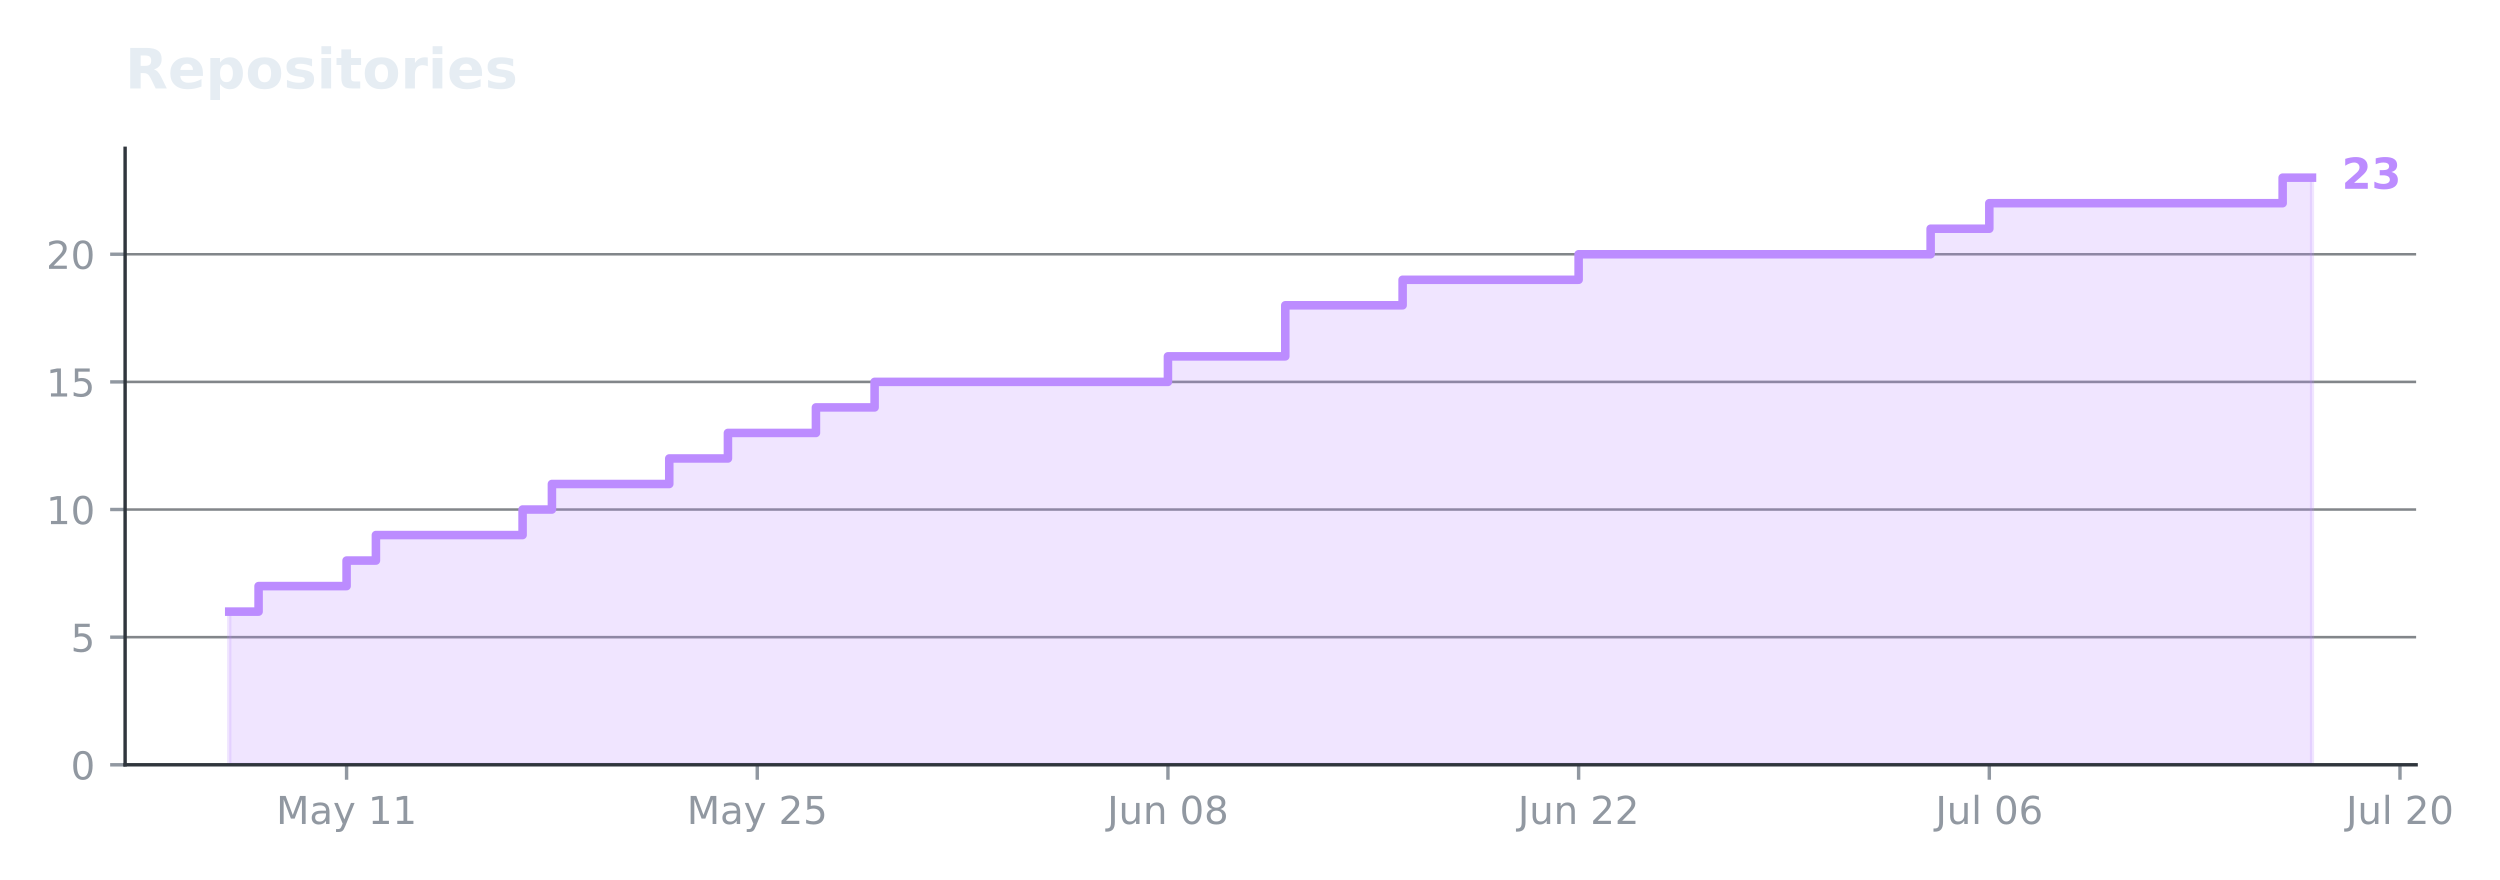
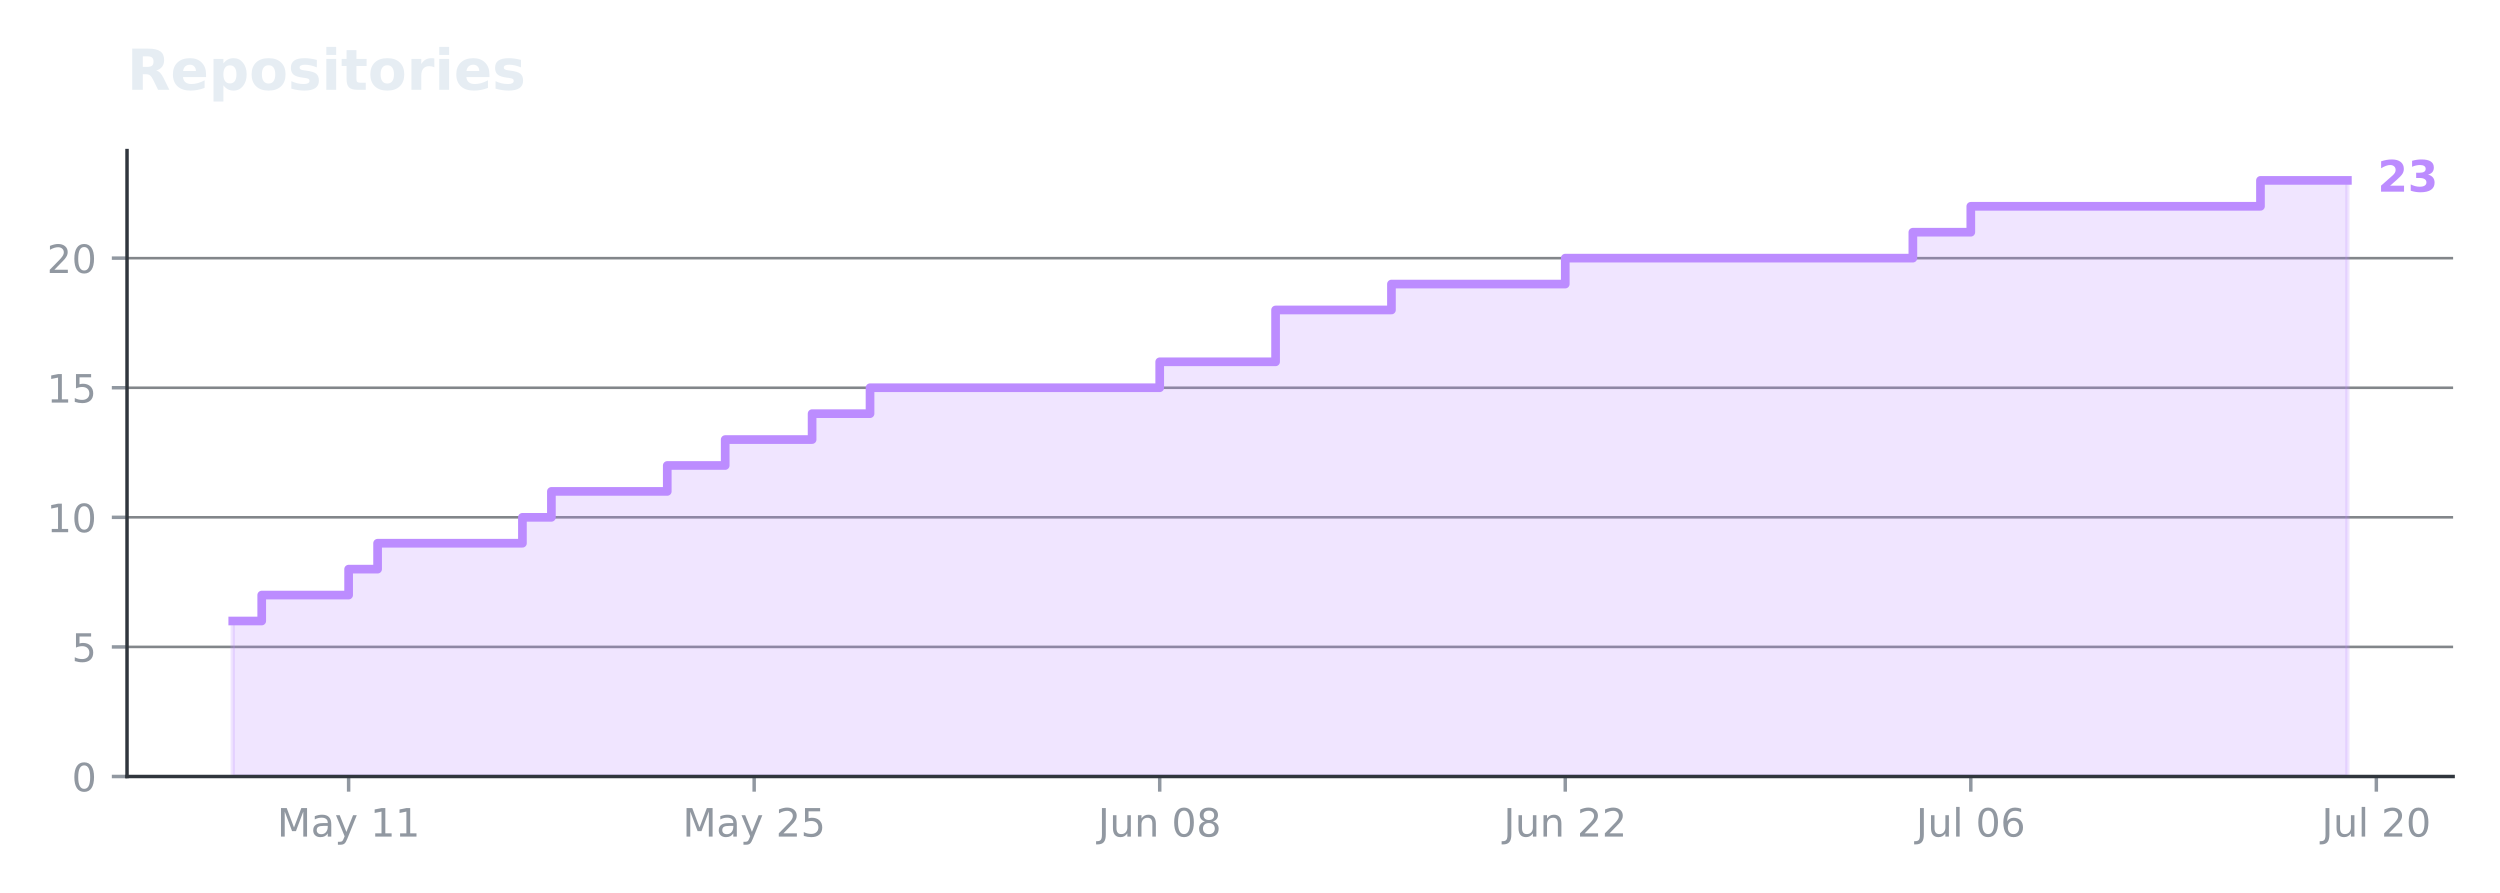
- <svg xmlns="http://www.w3.org/2000/svg" xmlns:xlink="http://www.w3.org/1999/xlink" width="584.546pt" height="205.623pt" viewBox="0 0 584.546 205.623" version="1.1">
+ <svg xmlns="http://www.w3.org/2000/svg" xmlns:xlink="http://www.w3.org/1999/xlink" width="575.732pt" height="205.623pt" viewBox="0 0 575.732 205.623" version="1.1">
  <defs>
    <style type="text/css">*{stroke-linejoin: round; stroke-linecap: butt}</style>
  </defs>
  <g id="figure_1">
    <g id="patch_1">
-       <path d="M 0 205.623  L 584.546 205.623  L 584.546 0  L 0 0  L 0 205.623  z " style="fill: none; opacity: 0" />
+       <path d="M 0 205.623  L 575.732 205.623  L 575.732 0  L 0 0  L 0 205.623  z " style="fill: none; opacity: 0" />
    </g>
    <g id="axes_1">
      <g id="patch_2">
        <path d="M 29.253 178.822  L 564.933 178.822  L 564.933 34.678  L 29.253 34.678  L 29.253 178.822  z " style="fill: none" />
      </g>
      <g id="matplotlib.axis_1">
        <g id="xtick_1">
          <g id="line2d_1">
            <defs>
-               <path id="m3e3dacf144" d="M 0 0  L 0 3.5  " style="stroke: #9198a1; stroke-width: 0.8" />
+               <path id="m65c63dae41" d="M 0 0  L 0 3.5  " style="stroke: #9198a1; stroke-width: 0.8" />
            </defs>
            <g>
-               <use xlink:href="#m3e3dacf144" x="81.037" y="178.822" style="fill: #9198a1; stroke: #9198a1; stroke-width: 0.8" />
+               <use xlink:href="#m65c63dae41" x="80.286" y="178.822" style="fill: #9198a1; stroke: #9198a1; stroke-width: 0.8" />
            </g>
          </g>
          <g id="text_1">
-             <g style="fill: #9198a1" transform="translate(64.57703 192.6599) scale(0.09 -0.09)">
+             <g style="fill: #9198a1" transform="translate(63.82537 192.6599) scale(0.09 -0.09)">
              <defs>
                <path id="DejaVuSans-30" d="M 628 4666  L 1569 4666  L 2759 1491  L 3956 4666  L 4897 4666  L 4897 0  L 4281 0  L 4281 4097  L 3078 897  L 2444 897  L 1241 4097  L 1241 0  L 628 0  L 628 4666  z " transform="scale(0.015625)" />
                <path id="DejaVuSans-44" d="M 2194 1759  Q 1497 1759 1228 1600  Q 959 1441 959 1056  Q 959 750 1161 570  Q 1363 391 1709 391  Q 2188 391 2477 730  Q 2766 1069 2766 1631  L 2766 1759  L 2194 1759  z M 3341 1997  L 3341 0  L 2766 0  L 2766 531  Q 2569 213 2275 61  Q 1981 -91 1556 -91  Q 1019 -91 701 211  Q 384 513 384 1019  Q 384 1609 779 1909  Q 1175 2209 1959 2209  L 2766 2209  L 2766 2266  Q 2766 2663 2505 2880  Q 2244 3097 1772 3097  Q 1472 3097 1187 3025  Q 903 2953 641 2809  L 641 3341  Q 956 3463 1253 3523  Q 1550 3584 1831 3584  Q 2591 3584 2966 3190  Q 3341 2797 3341 1997  z " transform="scale(0.015625)" />
                <path id="DejaVuSans-5c" d="M 2059 -325  Q 1816 -950 1584 -1140  Q 1353 -1331 966 -1331  L 506 -1331  L 506 -850  L 844 -850  Q 1081 -850 1212 -737  Q 1344 -625 1503 -206  L 1606 56  L 191 3500  L 800 3500  L 1894 763  L 2988 3500  L 3597 3500  L 2059 -325  z " transform="scale(0.015625)" />
                <path id="DejaVuSans-3" transform="scale(0.015625)" />
                <path id="DejaVuSans-14" d="M 794 531  L 1825 531  L 1825 4091  L 703 3866  L 703 4441  L 1819 4666  L 2450 4666  L 2450 531  L 3481 531  L 3481 0  L 794 0  L 794 531  z " transform="scale(0.015625)" />
              </defs>
              <use xlink:href="#DejaVuSans-30" />
              <use xlink:href="#DejaVuSans-44" transform="translate(86.28125 0)" />
              <use xlink:href="#DejaVuSans-5c" transform="translate(147.5625 0)" />
              <use xlink:href="#DejaVuSans-3" transform="translate(206.75 0)" />
              <use xlink:href="#DejaVuSans-14" transform="translate(238.5312 0)" />
              <use xlink:href="#DejaVuSans-14" transform="translate(302.1562 0)" />
            </g>
          </g>
        </g>
        <g id="xtick_2">
          <g id="line2d_2">
            <g>
-               <use xlink:href="#m3e3dacf144" x="177.062" y="178.822" style="fill: #9198a1; stroke: #9198a1; stroke-width: 0.8" />
+               <use xlink:href="#m65c63dae41" x="173.679" y="178.822" style="fill: #9198a1; stroke: #9198a1; stroke-width: 0.8" />
            </g>
          </g>
          <g id="text_2">
-             <g style="fill: #9198a1" transform="translate(160.6016 192.6599) scale(0.09 -0.09)">
+             <g style="fill: #9198a1" transform="translate(157.2191 192.6599) scale(0.09 -0.09)">
              <defs>
                <path id="DejaVuSans-15" d="M 1228 531  L 3431 531  L 3431 0  L 469 0  L 469 531  Q 828 903 1448 1529  Q 2069 2156 2228 2338  Q 2531 2678 2651 2914  Q 2772 3150 2772 3378  Q 2772 3750 2511 3984  Q 2250 4219 1831 4219  Q 1534 4219 1204 4116  Q 875 4013 500 3803  L 500 4441  Q 881 4594 1212 4672  Q 1544 4750 1819 4750  Q 2544 4750 2975 4387  Q 3406 4025 3406 3419  Q 3406 3131 3298 2873  Q 3191 2616 2906 2266  Q 2828 2175 2409 1742  Q 1991 1309 1228 531  z " transform="scale(0.015625)" />
                <path id="DejaVuSans-18" d="M 691 4666  L 3169 4666  L 3169 4134  L 1269 4134  L 1269 2991  Q 1406 3038 1543 3061  Q 1681 3084 1819 3084  Q 2600 3084 3056 2656  Q 3513 2228 3513 1497  Q 3513 744 3044 326  Q 2575 -91 1722 -91  Q 1428 -91 1123 -41  Q 819 9 494 109  L 494 744  Q 775 591 1075 516  Q 1375 441 1709 441  Q 2250 441 2565 725  Q 2881 1009 2881 1497  Q 2881 1984 2565 2268  Q 2250 2553 1709 2553  Q 1456 2553 1204 2497  Q 953 2441 691 2322  L 691 4666  z " transform="scale(0.015625)" />
              </defs>
              <use xlink:href="#DejaVuSans-30" />
              <use xlink:href="#DejaVuSans-44" transform="translate(86.28125 0)" />
              <use xlink:href="#DejaVuSans-5c" transform="translate(147.5625 0)" />
              <use xlink:href="#DejaVuSans-3" transform="translate(206.75 0)" />
              <use xlink:href="#DejaVuSans-15" transform="translate(238.5312 0)" />
              <use xlink:href="#DejaVuSans-18" transform="translate(302.1562 0)" />
            </g>
          </g>
        </g>
        <g id="xtick_3">
          <g id="line2d_3">
            <g>
-               <use xlink:href="#m3e3dacf144" x="273.086" y="178.822" style="fill: #9198a1; stroke: #9198a1; stroke-width: 0.8" />
+               <use xlink:href="#m65c63dae41" x="267.073" y="178.822" style="fill: #9198a1; stroke: #9198a1; stroke-width: 0.8" />
            </g>
          </g>
          <g id="text_3">
-             <g style="fill: #9198a1" transform="translate(258.8987 192.6599) scale(0.09 -0.09)">
+             <g style="fill: #9198a1" transform="translate(252.8854 192.6599) scale(0.09 -0.09)">
              <defs>
                <path id="DejaVuSans-2d" d="M 628 4666  L 1259 4666  L 1259 325  Q 1259 -519 939 -900  Q 619 -1281 -91 -1281  L -331 -1281  L -331 -750  L -134 -750  Q 284 -750 456 -515  Q 628 -281 628 325  L 628 4666  z " transform="scale(0.015625)" />
                <path id="DejaVuSans-58" d="M 544 1381  L 544 3500  L 1119 3500  L 1119 1403  Q 1119 906 1312 657  Q 1506 409 1894 409  Q 2359 409 2629 706  Q 2900 1003 2900 1516  L 2900 3500  L 3475 3500  L 3475 0  L 2900 0  L 2900 538  Q 2691 219 2414 64  Q 2138 -91 1772 -91  Q 1169 -91 856 284  Q 544 659 544 1381  z M 1991 3584  L 1991 3584  z " transform="scale(0.015625)" />
                <path id="DejaVuSans-51" d="M 3513 2113  L 3513 0  L 2938 0  L 2938 2094  Q 2938 2591 2744 2837  Q 2550 3084 2163 3084  Q 1697 3084 1428 2787  Q 1159 2491 1159 1978  L 1159 0  L 581 0  L 581 3500  L 1159 3500  L 1159 2956  Q 1366 3272 1645 3428  Q 1925 3584 2291 3584  Q 2894 3584 3203 3211  Q 3513 2838 3513 2113  z " transform="scale(0.015625)" />
                <path id="DejaVuSans-13" d="M 2034 4250  Q 1547 4250 1301 3770  Q 1056 3291 1056 2328  Q 1056 1369 1301 889  Q 1547 409 2034 409  Q 2525 409 2770 889  Q 3016 1369 3016 2328  Q 3016 3291 2770 3770  Q 2525 4250 2034 4250  z M 2034 4750  Q 2819 4750 3233 4129  Q 3647 3509 3647 2328  Q 3647 1150 3233 529  Q 2819 -91 2034 -91  Q 1250 -91 836 529  Q 422 1150 422 2328  Q 422 3509 836 4129  Q 1250 4750 2034 4750  z " transform="scale(0.015625)" />
                <path id="DejaVuSans-1b" d="M 2034 2216  Q 1584 2216 1326 1975  Q 1069 1734 1069 1313  Q 1069 891 1326 650  Q 1584 409 2034 409  Q 2484 409 2743 651  Q 3003 894 3003 1313  Q 3003 1734 2745 1975  Q 2488 2216 2034 2216  z M 1403 2484  Q 997 2584 770 2862  Q 544 3141 544 3541  Q 544 4100 942 4425  Q 1341 4750 2034 4750  Q 2731 4750 3128 4425  Q 3525 4100 3525 3541  Q 3525 3141 3298 2862  Q 3072 2584 2669 2484  Q 3125 2378 3379 2068  Q 3634 1759 3634 1313  Q 3634 634 3220 271  Q 2806 -91 2034 -91  Q 1263 -91 848 271  Q 434 634 434 1313  Q 434 1759 690 2068  Q 947 2378 1403 2484  z M 1172 3481  Q 1172 3119 1398 2916  Q 1625 2713 2034 2713  Q 2441 2713 2670 2916  Q 2900 3119 2900 3481  Q 2900 3844 2670 4047  Q 2441 4250 2034 4250  Q 1625 4250 1398 4047  Q 1172 3844 1172 3481  z " transform="scale(0.015625)" />
              </defs>
              <use xlink:href="#DejaVuSans-2d" />
              <use xlink:href="#DejaVuSans-58" transform="translate(29.5 0)" />
              <use xlink:href="#DejaVuSans-51" transform="translate(92.875 0)" />
              <use xlink:href="#DejaVuSans-3" transform="translate(156.25 0)" />
              <use xlink:href="#DejaVuSans-13" transform="translate(188.0312 0)" />
              <use xlink:href="#DejaVuSans-1b" transform="translate(251.6562 0)" />
            </g>
          </g>
        </g>
        <g id="xtick_4">
          <g id="line2d_4">
            <g>
-               <use xlink:href="#m3e3dacf144" x="369.111" y="178.822" style="fill: #9198a1; stroke: #9198a1; stroke-width: 0.8" />
+               <use xlink:href="#m65c63dae41" x="360.467" y="178.822" style="fill: #9198a1; stroke: #9198a1; stroke-width: 0.8" />
            </g>
          </g>
          <g id="text_4">
-             <g style="fill: #9198a1" transform="translate(354.9233 192.6599) scale(0.09 -0.09)">
+             <g style="fill: #9198a1" transform="translate(346.2792 192.6599) scale(0.09 -0.09)">
              <use xlink:href="#DejaVuSans-2d" />
              <use xlink:href="#DejaVuSans-58" transform="translate(29.5 0)" />
              <use xlink:href="#DejaVuSans-51" transform="translate(92.875 0)" />
              <use xlink:href="#DejaVuSans-3" transform="translate(156.25 0)" />
              <use xlink:href="#DejaVuSans-15" transform="translate(188.0312 0)" />
              <use xlink:href="#DejaVuSans-15" transform="translate(251.6562 0)" />
            </g>
          </g>
        </g>
        <g id="xtick_5">
          <g id="line2d_5">
            <g>
-               <use xlink:href="#m3e3dacf144" x="465.136" y="178.822" style="fill: #9198a1; stroke: #9198a1; stroke-width: 0.8" />
+               <use xlink:href="#m65c63dae41" x="453.861" y="178.822" style="fill: #9198a1; stroke: #9198a1; stroke-width: 0.8" />
            </g>
          </g>
          <g id="text_5">
-             <g style="fill: #9198a1" transform="translate(452.5496 192.6606) scale(0.09 -0.09)">
+             <g style="fill: #9198a1" transform="translate(441.2747 192.6606) scale(0.09 -0.09)">
              <defs>
                <path id="DejaVuSans-4f" d="M 603 4863  L 1178 4863  L 1178 0  L 603 0  L 603 4863  z " transform="scale(0.015625)" />
                <path id="DejaVuSans-19" d="M 2113 2584  Q 1688 2584 1439 2293  Q 1191 2003 1191 1497  Q 1191 994 1439 701  Q 1688 409 2113 409  Q 2538 409 2786 701  Q 3034 994 3034 1497  Q 3034 2003 2786 2293  Q 2538 2584 2113 2584  z M 3366 4563  L 3366 3988  Q 3128 4100 2886 4159  Q 2644 4219 2406 4219  Q 1781 4219 1451 3797  Q 1122 3375 1075 2522  Q 1259 2794 1537 2939  Q 1816 3084 2150 3084  Q 2853 3084 3261 2657  Q 3669 2231 3669 1497  Q 3669 778 3244 343  Q 2819 -91 2113 -91  Q 1303 -91 875 529  Q 447 1150 447 2328  Q 447 3434 972 4092  Q 1497 4750 2381 4750  Q 2619 4750 2861 4703  Q 3103 4656 3366 4563  z " transform="scale(0.015625)" />
              </defs>
              <use xlink:href="#DejaVuSans-2d" />
              <use xlink:href="#DejaVuSans-58" transform="translate(29.5 0)" />
              <use xlink:href="#DejaVuSans-4f" transform="translate(92.875 0)" />
              <use xlink:href="#DejaVuSans-3" transform="translate(120.6562 0)" />
              <use xlink:href="#DejaVuSans-13" transform="translate(152.4375 0)" />
              <use xlink:href="#DejaVuSans-19" transform="translate(216.0625 0)" />
            </g>
          </g>
        </g>
        <g id="xtick_6">
          <g id="line2d_6">
            <g>
-               <use xlink:href="#m3e3dacf144" x="561.16" y="178.822" style="fill: #9198a1; stroke: #9198a1; stroke-width: 0.8" />
+               <use xlink:href="#m65c63dae41" x="547.254" y="178.822" style="fill: #9198a1; stroke: #9198a1; stroke-width: 0.8" />
            </g>
          </g>
          <g id="text_6">
-             <g style="fill: #9198a1" transform="translate(548.5742 192.6606) scale(0.09 -0.09)">
+             <g style="fill: #9198a1" transform="translate(534.6685 192.6606) scale(0.09 -0.09)">
              <use xlink:href="#DejaVuSans-2d" />
              <use xlink:href="#DejaVuSans-58" transform="translate(29.5 0)" />
              <use xlink:href="#DejaVuSans-4f" transform="translate(92.875 0)" />
              <use xlink:href="#DejaVuSans-3" transform="translate(120.6562 0)" />
              <use xlink:href="#DejaVuSans-15" transform="translate(152.4375 0)" />
              <use xlink:href="#DejaVuSans-13" transform="translate(216.0625 0)" />
            </g>
          </g>
        </g>
      </g>
      <g id="matplotlib.axis_2">
        <g id="ytick_1">
          <g id="line2d_7">
-             <path d="M 29.253 178.822  L 564.933 178.822  " clip-path="url(#p78f806a289)" style="fill: none; stroke: #30363d; stroke-opacity: 0.6; stroke-width: 0.6; stroke-linecap: square" />
+             <path d="M 29.253 178.822  L 564.933 178.822  " clip-path="url(#p15c7ec569a)" style="fill: none; stroke: #30363d; stroke-opacity: 0.6; stroke-width: 0.6; stroke-linecap: square" />
          </g>
          <g id="line2d_8">
            <defs>
-               <path id="m52e2ddda91" d="M 0 0  L -3.5 0  " style="stroke: #9198a1; stroke-width: 0.8" />
+               <path id="mdef5d0274c" d="M 0 0  L -3.5 0  " style="stroke: #9198a1; stroke-width: 0.8" />
            </defs>
            <g>
-               <use xlink:href="#m52e2ddda91" x="29.253" y="178.822" style="fill: #9198a1; stroke: #9198a1; stroke-width: 0.8" />
+               <use xlink:href="#mdef5d0274c" x="29.253" y="178.822" style="fill: #9198a1; stroke: #9198a1; stroke-width: 0.8" />
            </g>
          </g>
          <g id="text_7">
            <g style="fill: #9198a1" transform="translate(16.52625 182.2409) scale(0.09 -0.09)">
              <use xlink:href="#DejaVuSans-13" />
            </g>
          </g>
        </g>
        <g id="ytick_2">
          <g id="line2d_9">
-             <path d="M 29.253 148.978  L 564.933 148.978  " clip-path="url(#p78f806a289)" style="fill: none; stroke: #30363d; stroke-opacity: 0.6; stroke-width: 0.6; stroke-linecap: square" />
+             <path d="M 29.253 148.978  L 564.933 148.978  " clip-path="url(#p15c7ec569a)" style="fill: none; stroke: #30363d; stroke-opacity: 0.6; stroke-width: 0.6; stroke-linecap: square" />
          </g>
          <g id="line2d_10">
            <g>
-               <use xlink:href="#m52e2ddda91" x="29.253" y="148.978" style="fill: #9198a1; stroke: #9198a1; stroke-width: 0.8" />
+               <use xlink:href="#mdef5d0274c" x="29.253" y="148.978" style="fill: #9198a1; stroke: #9198a1; stroke-width: 0.8" />
            </g>
          </g>
          <g id="text_8">
            <g style="fill: #9198a1" transform="translate(16.52625 152.3974) scale(0.09 -0.09)">
              <use xlink:href="#DejaVuSans-18" />
            </g>
          </g>
        </g>
        <g id="ytick_3">
          <g id="line2d_11">
-             <path d="M 29.253 119.135  L 564.933 119.135  " clip-path="url(#p78f806a289)" style="fill: none; stroke: #30363d; stroke-opacity: 0.6; stroke-width: 0.6; stroke-linecap: square" />
+             <path d="M 29.253 119.135  L 564.933 119.135  " clip-path="url(#p15c7ec569a)" style="fill: none; stroke: #30363d; stroke-opacity: 0.6; stroke-width: 0.6; stroke-linecap: square" />
          </g>
          <g id="line2d_12">
            <g>
-               <use xlink:href="#m52e2ddda91" x="29.253" y="119.135" style="fill: #9198a1; stroke: #9198a1; stroke-width: 0.8" />
+               <use xlink:href="#mdef5d0274c" x="29.253" y="119.135" style="fill: #9198a1; stroke: #9198a1; stroke-width: 0.8" />
            </g>
          </g>
          <g id="text_9">
            <g style="fill: #9198a1" transform="translate(10.8 122.554) scale(0.09 -0.09)">
              <use xlink:href="#DejaVuSans-14" />
              <use xlink:href="#DejaVuSans-13" transform="translate(63.625 0)" />
            </g>
          </g>
        </g>
        <g id="ytick_4">
          <g id="line2d_13">
-             <path d="M 29.253 89.292  L 564.933 89.292  " clip-path="url(#p78f806a289)" style="fill: none; stroke: #30363d; stroke-opacity: 0.6; stroke-width: 0.6; stroke-linecap: square" />
+             <path d="M 29.253 89.292  L 564.933 89.292  " clip-path="url(#p15c7ec569a)" style="fill: none; stroke: #30363d; stroke-opacity: 0.6; stroke-width: 0.6; stroke-linecap: square" />
          </g>
          <g id="line2d_14">
            <g>
-               <use xlink:href="#m52e2ddda91" x="29.253" y="89.292" style="fill: #9198a1; stroke: #9198a1; stroke-width: 0.8" />
+               <use xlink:href="#mdef5d0274c" x="29.253" y="89.292" style="fill: #9198a1; stroke: #9198a1; stroke-width: 0.8" />
            </g>
          </g>
          <g id="text_10">
            <g style="fill: #9198a1" transform="translate(10.8 92.71048) scale(0.09 -0.09)">
              <use xlink:href="#DejaVuSans-14" />
              <use xlink:href="#DejaVuSans-18" transform="translate(63.625 0)" />
            </g>
          </g>
        </g>
        <g id="ytick_5">
          <g id="line2d_15">
-             <path d="M 29.253 59.448  L 564.933 59.448  " clip-path="url(#p78f806a289)" style="fill: none; stroke: #30363d; stroke-opacity: 0.6; stroke-width: 0.6; stroke-linecap: square" />
+             <path d="M 29.253 59.448  L 564.933 59.448  " clip-path="url(#p15c7ec569a)" style="fill: none; stroke: #30363d; stroke-opacity: 0.6; stroke-width: 0.6; stroke-linecap: square" />
          </g>
          <g id="line2d_16">
            <g>
-               <use xlink:href="#m52e2ddda91" x="29.253" y="59.448" style="fill: #9198a1; stroke: #9198a1; stroke-width: 0.8" />
+               <use xlink:href="#mdef5d0274c" x="29.253" y="59.448" style="fill: #9198a1; stroke: #9198a1; stroke-width: 0.8" />
            </g>
          </g>
          <g id="text_11">
            <g style="fill: #9198a1" transform="translate(10.8 62.867) scale(0.09 -0.09)">
              <use xlink:href="#DejaVuSans-15" />
              <use xlink:href="#DejaVuSans-13" transform="translate(63.625 0)" />
            </g>
          </g>
        </g>
      </g>
      <g id="FillBetweenPolyCollection_1">
        <defs>
-           <path id="m78c48c30cb" d="M 53.602 -26.801  L 53.602 -62.613  L 60.46 -62.613  L 60.46 -68.582  L 67.319 -68.582  L 67.319 -68.582  L 74.178 -68.582  L 74.178 -68.582  L 81.037 -68.582  L 81.037 -74.55  L 87.896 -74.55  L 87.896 -80.519  L 94.755 -80.519  L 94.755 -80.519  L 101.614 -80.519  L 101.614 -80.519  L 108.473 -80.519  L 108.473 -80.519  L 115.332 -80.519  L 115.332 -80.519  L 122.191 -80.519  L 122.191 -86.488  L 129.049 -86.488  L 129.049 -92.456  L 135.908 -92.456  L 135.908 -92.456  L 142.767 -92.456  L 142.767 -92.456  L 149.626 -92.456  L 149.626 -92.456  L 156.485 -92.456  L 156.485 -98.425  L 163.344 -98.425  L 163.344 -98.425  L 170.203 -98.425  L 170.203 -104.394  L 177.062 -104.394  L 177.062 -104.394  L 183.921 -104.394  L 183.921 -104.394  L 190.78 -104.394  L 190.78 -110.362  L 197.638 -110.362  L 197.638 -110.362  L 204.497 -110.362  L 204.497 -116.331  L 211.356 -116.331  L 211.356 -116.331  L 218.215 -116.331  L 218.215 -116.331  L 225.074 -116.331  L 225.074 -116.331  L 231.933 -116.331  L 231.933 -116.331  L 238.792 -116.331  L 238.792 -116.331  L 245.651 -116.331  L 245.651 -116.331  L 252.51 -116.331  L 252.51 -116.331  L 259.369 -116.331  L 259.369 -116.331  L 266.227 -116.331  L 266.227 -116.331  L 273.086 -116.331  L 273.086 -122.3  L 279.945 -122.3  L 279.945 -122.3  L 286.804 -122.3  L 286.804 -122.3  L 293.663 -122.3  L 293.663 -122.3  L 300.522 -122.3  L 300.522 -134.237  L 307.381 -134.237  L 307.381 -134.237  L 314.24 -134.237  L 314.24 -134.237  L 321.099 -134.237  L 321.099 -134.237  L 327.958 -134.237  L 327.958 -140.206  L 334.816 -140.206  L 334.816 -140.206  L 341.675 -140.206  L 341.675 -140.206  L 348.534 -140.206  L 348.534 -140.206  L 355.393 -140.206  L 355.393 -140.206  L 362.252 -140.206  L 362.252 -140.206  L 369.111 -140.206  L 369.111 -146.175  L 375.97 -146.175  L 375.97 -146.175  L 382.829 -146.175  L 382.829 -146.175  L 389.688 -146.175  L 389.688 -146.175  L 396.547 -146.175  L 396.547 -146.175  L 403.405 -146.175  L 403.405 -146.175  L 410.264 -146.175  L 410.264 -146.175  L 417.123 -146.175  L 417.123 -146.175  L 423.982 -146.175  L 423.982 -146.175  L 430.841 -146.175  L 430.841 -146.175  L 437.7 -146.175  L 437.7 -146.175  L 444.559 -146.175  L 444.559 -146.175  L 451.418 -146.175  L 451.418 -152.143  L 458.277 -152.143  L 458.277 -152.143  L 465.136 -152.143  L 465.136 -158.112  L 471.994 -158.112  L 471.994 -158.112  L 478.853 -158.112  L 478.853 -158.112  L 485.712 -158.112  L 485.712 -158.112  L 492.571 -158.112  L 492.571 -158.112  L 499.43 -158.112  L 499.43 -158.112  L 506.289 -158.112  L 506.289 -158.112  L 513.148 -158.112  L 513.148 -158.112  L 520.007 -158.112  L 520.007 -158.112  L 526.866 -158.112  L 526.866 -158.112  L 533.725 -158.112  L 533.725 -164.081  L 540.583 -164.081  L 540.583 -164.081  L 540.583 -26.801  L 540.583 -26.801  L 540.583 -26.801  L 533.725 -26.801  L 533.725 -26.801  L 526.866 -26.801  L 526.866 -26.801  L 520.007 -26.801  L 520.007 -26.801  L 513.148 -26.801  L 513.148 -26.801  L 506.289 -26.801  L 506.289 -26.801  L 499.43 -26.801  L 499.43 -26.801  L 492.571 -26.801  L 492.571 -26.801  L 485.712 -26.801  L 485.712 -26.801  L 478.853 -26.801  L 478.853 -26.801  L 471.994 -26.801  L 471.994 -26.801  L 465.136 -26.801  L 465.136 -26.801  L 458.277 -26.801  L 458.277 -26.801  L 451.418 -26.801  L 451.418 -26.801  L 444.559 -26.801  L 444.559 -26.801  L 437.7 -26.801  L 437.7 -26.801  L 430.841 -26.801  L 430.841 -26.801  L 423.982 -26.801  L 423.982 -26.801  L 417.123 -26.801  L 417.123 -26.801  L 410.264 -26.801  L 410.264 -26.801  L 403.405 -26.801  L 403.405 -26.801  L 396.547 -26.801  L 396.547 -26.801  L 389.688 -26.801  L 389.688 -26.801  L 382.829 -26.801  L 382.829 -26.801  L 375.97 -26.801  L 375.97 -26.801  L 369.111 -26.801  L 369.111 -26.801  L 362.252 -26.801  L 362.252 -26.801  L 355.393 -26.801  L 355.393 -26.801  L 348.534 -26.801  L 348.534 -26.801  L 341.675 -26.801  L 341.675 -26.801  L 334.816 -26.801  L 334.816 -26.801  L 327.958 -26.801  L 327.958 -26.801  L 321.099 -26.801  L 321.099 -26.801  L 314.24 -26.801  L 314.24 -26.801  L 307.381 -26.801  L 307.381 -26.801  L 300.522 -26.801  L 300.522 -26.801  L 293.663 -26.801  L 293.663 -26.801  L 286.804 -26.801  L 286.804 -26.801  L 279.945 -26.801  L 279.945 -26.801  L 273.086 -26.801  L 273.086 -26.801  L 266.227 -26.801  L 266.227 -26.801  L 259.369 -26.801  L 259.369 -26.801  L 252.51 -26.801  L 252.51 -26.801  L 245.651 -26.801  L 245.651 -26.801  L 238.792 -26.801  L 238.792 -26.801  L 231.933 -26.801  L 231.933 -26.801  L 225.074 -26.801  L 225.074 -26.801  L 218.215 -26.801  L 218.215 -26.801  L 211.356 -26.801  L 211.356 -26.801  L 204.497 -26.801  L 204.497 -26.801  L 197.638 -26.801  L 197.638 -26.801  L 190.78 -26.801  L 190.78 -26.801  L 183.921 -26.801  L 183.921 -26.801  L 177.062 -26.801  L 177.062 -26.801  L 170.203 -26.801  L 170.203 -26.801  L 163.344 -26.801  L 163.344 -26.801  L 156.485 -26.801  L 156.485 -26.801  L 149.626 -26.801  L 149.626 -26.801  L 142.767 -26.801  L 142.767 -26.801  L 135.908 -26.801  L 135.908 -26.801  L 129.049 -26.801  L 129.049 -26.801  L 122.191 -26.801  L 122.191 -26.801  L 115.332 -26.801  L 115.332 -26.801  L 108.473 -26.801  L 108.473 -26.801  L 101.614 -26.801  L 101.614 -26.801  L 94.755 -26.801  L 94.755 -26.801  L 87.896 -26.801  L 87.896 -26.801  L 81.037 -26.801  L 81.037 -26.801  L 74.178 -26.801  L 74.178 -26.801  L 67.319 -26.801  L 67.319 -26.801  L 60.46 -26.801  L 60.46 -26.801  L 53.602 -26.801  z " style="stroke: #bc8cff; stroke-opacity: 0.22" />
+           <path id="mff460a36a5" d="M 53.602 -26.801  L 53.602 -62.613  L 60.273 -62.613  L 60.273 -68.582  L 66.944 -68.582  L 66.944 -68.582  L 73.615 -68.582  L 73.615 -68.582  L 80.286 -68.582  L 80.286 -74.55  L 86.957 -74.55  L 86.957 -80.519  L 93.627 -80.519  L 93.627 -80.519  L 100.298 -80.519  L 100.298 -80.519  L 106.969 -80.519  L 106.969 -80.519  L 113.64 -80.519  L 113.64 -80.519  L 120.311 -80.519  L 120.311 -86.488  L 126.982 -86.488  L 126.982 -92.456  L 133.653 -92.456  L 133.653 -92.456  L 140.324 -92.456  L 140.324 -92.456  L 146.995 -92.456  L 146.995 -92.456  L 153.666 -92.456  L 153.666 -98.425  L 160.337 -98.425  L 160.337 -98.425  L 167.008 -98.425  L 167.008 -104.394  L 173.679 -104.394  L 173.679 -104.394  L 180.35 -104.394  L 180.35 -104.394  L 187.021 -104.394  L 187.021 -110.362  L 193.692 -110.362  L 193.692 -110.362  L 200.363 -110.362  L 200.363 -116.331  L 207.034 -116.331  L 207.034 -116.331  L 213.705 -116.331  L 213.705 -116.331  L 220.376 -116.331  L 220.376 -116.331  L 227.047 -116.331  L 227.047 -116.331  L 233.718 -116.331  L 233.718 -116.331  L 240.389 -116.331  L 240.389 -116.331  L 247.06 -116.331  L 247.06 -116.331  L 253.731 -116.331  L 253.731 -116.331  L 260.402 -116.331  L 260.402 -116.331  L 267.073 -116.331  L 267.073 -122.3  L 273.744 -122.3  L 273.744 -122.3  L 280.415 -122.3  L 280.415 -122.3  L 287.086 -122.3  L 287.086 -122.3  L 293.757 -122.3  L 293.757 -134.237  L 300.428 -134.237  L 300.428 -134.237  L 307.099 -134.237  L 307.099 -134.237  L 313.77 -134.237  L 313.77 -134.237  L 320.441 -134.237  L 320.441 -140.206  L 327.112 -140.206  L 327.112 -140.206  L 333.783 -140.206  L 333.783 -140.206  L 340.454 -140.206  L 340.454 -140.206  L 347.125 -140.206  L 347.125 -140.206  L 353.796 -140.206  L 353.796 -140.206  L 360.467 -140.206  L 360.467 -146.175  L 367.138 -146.175  L 367.138 -146.175  L 373.809 -146.175  L 373.809 -146.175  L 380.48 -146.175  L 380.48 -146.175  L 387.151 -146.175  L 387.151 -146.175  L 393.822 -146.175  L 393.822 -146.175  L 400.493 -146.175  L 400.493 -146.175  L 407.164 -146.175  L 407.164 -146.175  L 413.835 -146.175  L 413.835 -146.175  L 420.506 -146.175  L 420.506 -146.175  L 427.177 -146.175  L 427.177 -146.175  L 433.848 -146.175  L 433.848 -146.175  L 440.519 -146.175  L 440.519 -152.143  L 447.19 -152.143  L 447.19 -152.143  L 453.861 -152.143  L 453.861 -158.112  L 460.532 -158.112  L 460.532 -158.112  L 467.203 -158.112  L 467.203 -158.112  L 473.874 -158.112  L 473.874 -158.112  L 480.545 -158.112  L 480.545 -158.112  L 487.216 -158.112  L 487.216 -158.112  L 493.887 -158.112  L 493.887 -158.112  L 500.558 -158.112  L 500.558 -158.112  L 507.228 -158.112  L 507.228 -158.112  L 513.899 -158.112  L 513.899 -158.112  L 520.57 -158.112  L 520.57 -164.081  L 527.241 -164.081  L 527.241 -164.081  L 533.912 -164.081  L 533.912 -164.081  L 540.583 -164.081  L 540.583 -164.081  L 540.583 -26.801  L 540.583 -26.801  L 540.583 -26.801  L 533.912 -26.801  L 533.912 -26.801  L 527.241 -26.801  L 527.241 -26.801  L 520.57 -26.801  L 520.57 -26.801  L 513.899 -26.801  L 513.899 -26.801  L 507.228 -26.801  L 507.228 -26.801  L 500.558 -26.801  L 500.558 -26.801  L 493.887 -26.801  L 493.887 -26.801  L 487.216 -26.801  L 487.216 -26.801  L 480.545 -26.801  L 480.545 -26.801  L 473.874 -26.801  L 473.874 -26.801  L 467.203 -26.801  L 467.203 -26.801  L 460.532 -26.801  L 460.532 -26.801  L 453.861 -26.801  L 453.861 -26.801  L 447.19 -26.801  L 447.19 -26.801  L 440.519 -26.801  L 440.519 -26.801  L 433.848 -26.801  L 433.848 -26.801  L 427.177 -26.801  L 427.177 -26.801  L 420.506 -26.801  L 420.506 -26.801  L 413.835 -26.801  L 413.835 -26.801  L 407.164 -26.801  L 407.164 -26.801  L 400.493 -26.801  L 400.493 -26.801  L 393.822 -26.801  L 393.822 -26.801  L 387.151 -26.801  L 387.151 -26.801  L 380.48 -26.801  L 380.48 -26.801  L 373.809 -26.801  L 373.809 -26.801  L 367.138 -26.801  L 367.138 -26.801  L 360.467 -26.801  L 360.467 -26.801  L 353.796 -26.801  L 353.796 -26.801  L 347.125 -26.801  L 347.125 -26.801  L 340.454 -26.801  L 340.454 -26.801  L 333.783 -26.801  L 333.783 -26.801  L 327.112 -26.801  L 327.112 -26.801  L 320.441 -26.801  L 320.441 -26.801  L 313.77 -26.801  L 313.77 -26.801  L 307.099 -26.801  L 307.099 -26.801  L 300.428 -26.801  L 300.428 -26.801  L 293.757 -26.801  L 293.757 -26.801  L 287.086 -26.801  L 287.086 -26.801  L 280.415 -26.801  L 280.415 -26.801  L 273.744 -26.801  L 273.744 -26.801  L 267.073 -26.801  L 267.073 -26.801  L 260.402 -26.801  L 260.402 -26.801  L 253.731 -26.801  L 253.731 -26.801  L 247.06 -26.801  L 247.06 -26.801  L 240.389 -26.801  L 240.389 -26.801  L 233.718 -26.801  L 233.718 -26.801  L 227.047 -26.801  L 227.047 -26.801  L 220.376 -26.801  L 220.376 -26.801  L 213.705 -26.801  L 213.705 -26.801  L 207.034 -26.801  L 207.034 -26.801  L 200.363 -26.801  L 200.363 -26.801  L 193.692 -26.801  L 193.692 -26.801  L 187.021 -26.801  L 187.021 -26.801  L 180.35 -26.801  L 180.35 -26.801  L 173.679 -26.801  L 173.679 -26.801  L 167.008 -26.801  L 167.008 -26.801  L 160.337 -26.801  L 160.337 -26.801  L 153.666 -26.801  L 153.666 -26.801  L 146.995 -26.801  L 146.995 -26.801  L 140.324 -26.801  L 140.324 -26.801  L 133.653 -26.801  L 133.653 -26.801  L 126.982 -26.801  L 126.982 -26.801  L 120.311 -26.801  L 120.311 -26.801  L 113.64 -26.801  L 113.64 -26.801  L 106.969 -26.801  L 106.969 -26.801  L 100.298 -26.801  L 100.298 -26.801  L 93.627 -26.801  L 93.627 -26.801  L 86.957 -26.801  L 86.957 -26.801  L 80.286 -26.801  L 80.286 -26.801  L 73.615 -26.801  L 73.615 -26.801  L 66.944 -26.801  L 66.944 -26.801  L 60.273 -26.801  L 60.273 -26.801  L 53.602 -26.801  z " style="stroke: #bc8cff; stroke-opacity: 0.22" />
        </defs>
-         <g clip-path="url(#p78f806a289)">
-           <use xlink:href="#m78c48c30cb" x="0" y="205.623" style="fill: #bc8cff; fill-opacity: 0.22; stroke: #bc8cff; stroke-opacity: 0.22" />
+         <g clip-path="url(#p15c7ec569a)">
+           <use xlink:href="#mff460a36a5" x="0" y="205.623" style="fill: #bc8cff; fill-opacity: 0.22; stroke: #bc8cff; stroke-opacity: 0.22" />
        </g>
      </g>
      <g id="line2d_17">
-         <path d="M 53.602 143.01  L 60.46 143.01  L 60.46 137.041  L 81.037 137.041  L 81.037 131.072  L 87.896 131.072  L 87.896 125.104  L 122.191 125.104  L 122.191 119.135  L 129.049 119.135  L 129.049 113.166  L 156.485 113.166  L 156.485 107.198  L 170.203 107.198  L 170.203 101.229  L 190.78 101.229  L 190.78 95.26  L 204.497 95.26  L 204.497 89.292  L 273.086 89.292  L 273.086 83.323  L 300.522 83.323  L 300.522 71.385  L 327.958 71.385  L 327.958 65.417  L 369.111 65.417  L 369.111 59.448  L 451.418 59.448  L 451.418 53.479  L 465.136 53.479  L 465.136 47.511  L 533.725 47.511  L 533.725 41.542  L 540.583 41.542  L 540.583 41.542  " clip-path="url(#p78f806a289)" style="fill: none; stroke: #bc8cff; stroke-width: 2; stroke-linecap: square" />
+         <path d="M 53.602 143.01  L 60.273 143.01  L 60.273 137.041  L 80.286 137.041  L 80.286 131.072  L 86.957 131.072  L 86.957 125.104  L 120.311 125.104  L 120.311 119.135  L 126.982 119.135  L 126.982 113.166  L 153.666 113.166  L 153.666 107.198  L 167.008 107.198  L 167.008 101.229  L 187.021 101.229  L 187.021 95.26  L 200.363 95.26  L 200.363 89.292  L 267.073 89.292  L 267.073 83.323  L 293.757 83.323  L 293.757 71.385  L 320.441 71.385  L 320.441 65.417  L 360.467 65.417  L 360.467 59.448  L 440.519 59.448  L 440.519 53.479  L 453.861 53.479  L 453.861 47.511  L 520.57 47.511  L 520.57 41.542  L 540.583 41.542  L 540.583 41.542  " clip-path="url(#p15c7ec569a)" style="fill: none; stroke: #bc8cff; stroke-width: 2; stroke-linecap: square" />
      </g>
      <g id="patch_3">
        <path d="M 29.253 178.822  L 29.253 34.678  " style="fill: none; stroke: #30363d; stroke-width: 0.8; stroke-linejoin: miter; stroke-linecap: square" />
      </g>
      <g id="patch_4">
        <path d="M 29.253 178.822  L 564.933 178.822  " style="fill: none; stroke: #30363d; stroke-width: 0.8; stroke-linejoin: miter; stroke-linecap: square" />
      </g>
      <g id="text_12">
        <g style="fill: #bc8cff" transform="translate(540.5834 44.13963) scale(0.1 -0.1)">
          <defs>
            <path id="DejaVuSans-Bold-3" transform="scale(0.015625)" />
            <path id="DejaVuSans-Bold-15" d="M 1844 884  L 3897 884  L 3897 0  L 506 0  L 506 884  L 2209 2388  Q 2438 2594 2547 2791  Q 2656 2988 2656 3200  Q 2656 3528 2436 3728  Q 2216 3928 1850 3928  Q 1569 3928 1234 3808  Q 900 3688 519 3450  L 519 4475  Q 925 4609 1322 4679  Q 1719 4750 2100 4750  Q 2938 4750 3402 4381  Q 3866 4013 3866 3353  Q 3866 2972 3669 2642  Q 3472 2313 2841 1759  L 1844 884  z " transform="scale(0.015625)" />
            <path id="DejaVuSans-Bold-16" d="M 2981 2516  Q 3453 2394 3698 2092  Q 3944 1791 3944 1325  Q 3944 631 3412 270  Q 2881 -91 1863 -91  Q 1503 -91 1142 -33  Q 781 25 428 141  L 428 1069  Q 766 900 1098 814  Q 1431 728 1753 728  Q 2231 728 2486 893  Q 2741 1059 2741 1369  Q 2741 1688 2480 1852  Q 2219 2016 1709 2016  L 1228 2016  L 1228 2791  L 1734 2791  Q 2188 2791 2409 2933  Q 2631 3075 2631 3366  Q 2631 3634 2415 3781  Q 2200 3928 1806 3928  Q 1516 3928 1219 3862  Q 922 3797 628 3669  L 628 4550  Q 984 4650 1334 4700  Q 1684 4750 2022 4750  Q 2931 4750 3382 4451  Q 3834 4153 3834 3553  Q 3834 3144 3618 2883  Q 3403 2622 2981 2516  z " transform="scale(0.015625)" />
          </defs>
          <use xlink:href="#DejaVuSans-Bold-3" />
          <use xlink:href="#DejaVuSans-Bold-3" transform="translate(34.8125 0)" />
          <use xlink:href="#DejaVuSans-Bold-15" transform="translate(69.625 0)" />
          <use xlink:href="#DejaVuSans-Bold-16" transform="translate(139.2031 0)" />
        </g>
      </g>
      <g id="text_13">
        <g style="fill: #e6edf3" transform="translate(29.2525 20.67797) scale(0.13 -0.13)">
          <defs>
            <path id="DejaVuSans-Bold-35" d="M 2297 2597  Q 2675 2597 2839 2737  Q 3003 2878 3003 3200  Q 3003 3519 2839 3656  Q 2675 3794 2297 3794  L 1791 3794  L 1791 2597  L 2297 2597  z M 1791 1766  L 1791 0  L 588 0  L 588 4666  L 2425 4666  Q 3347 4666 3776 4356  Q 4206 4047 4206 3378  Q 4206 2916 3982 2619  Q 3759 2322 3309 2181  Q 3556 2125 3751 1926  Q 3947 1728 4147 1325  L 4800 0  L 3519 0  L 2950 1159  Q 2778 1509 2601 1637  Q 2425 1766 2131 1766  L 1791 1766  z " transform="scale(0.015625)" />
            <path id="DejaVuSans-Bold-48" d="M 4031 1759  L 4031 1441  L 1416 1441  Q 1456 1047 1700 850  Q 1944 653 2381 653  Q 2734 653 3104 758  Q 3475 863 3866 1075  L 3866 213  Q 3469 63 3072 -14  Q 2675 -91 2278 -91  Q 1328 -91 801 392  Q 275 875 275 1747  Q 275 2603 792 3093  Q 1309 3584 2216 3584  Q 3041 3584 3536 3087  Q 4031 2591 4031 1759  z M 2881 2131  Q 2881 2450 2695 2645  Q 2509 2841 2209 2841  Q 1884 2841 1681 2658  Q 1478 2475 1428 2131  L 2881 2131  z " transform="scale(0.015625)" />
            <path id="DejaVuSans-Bold-53" d="M 1656 506  L 1656 -1331  L 538 -1331  L 538 3500  L 1656 3500  L 1656 2988  Q 1888 3294 2169 3439  Q 2450 3584 2816 3584  Q 3463 3584 3878 3070  Q 4294 2556 4294 1747  Q 4294 938 3878 423  Q 3463 -91 2816 -91  Q 2450 -91 2169 54  Q 1888 200 1656 506  z M 2400 2772  Q 2041 2772 1848 2508  Q 1656 2244 1656 1747  Q 1656 1250 1848 986  Q 2041 722 2400 722  Q 2759 722 2948 984  Q 3138 1247 3138 1747  Q 3138 2247 2948 2509  Q 2759 2772 2400 2772  z " transform="scale(0.015625)" />
            <path id="DejaVuSans-Bold-52" d="M 2203 2784  Q 1831 2784 1636 2517  Q 1441 2250 1441 1747  Q 1441 1244 1636 976  Q 1831 709 2203 709  Q 2569 709 2762 976  Q 2956 1244 2956 1747  Q 2956 2250 2762 2517  Q 2569 2784 2203 2784  z M 2203 3584  Q 3106 3584 3614 3096  Q 4122 2609 4122 1747  Q 4122 884 3614 396  Q 3106 -91 2203 -91  Q 1297 -91 786 396  Q 275 884 275 1747  Q 275 2609 786 3096  Q 1297 3584 2203 3584  z " transform="scale(0.015625)" />
            <path id="DejaVuSans-Bold-56" d="M 3272 3391  L 3272 2541  Q 2913 2691 2578 2766  Q 2244 2841 1947 2841  Q 1628 2841 1473 2761  Q 1319 2681 1319 2516  Q 1319 2381 1436 2309  Q 1553 2238 1856 2203  L 2053 2175  Q 2913 2066 3209 1816  Q 3506 1566 3506 1031  Q 3506 472 3093 190  Q 2681 -91 1863 -91  Q 1516 -91 1145 -36  Q 775 19 384 128  L 384 978  Q 719 816 1070 734  Q 1422 653 1784 653  Q 2113 653 2278 743  Q 2444 834 2444 1013  Q 2444 1163 2330 1236  Q 2216 1309 1875 1350  L 1678 1375  Q 931 1469 631 1722  Q 331 1975 331 2491  Q 331 3047 712 3315  Q 1094 3584 1881 3584  Q 2191 3584 2531 3537  Q 2872 3491 3272 3391  z " transform="scale(0.015625)" />
            <path id="DejaVuSans-Bold-4c" d="M 538 3500  L 1656 3500  L 1656 0  L 538 0  L 538 3500  z M 538 4863  L 1656 4863  L 1656 3950  L 538 3950  L 538 4863  z " transform="scale(0.015625)" />
            <path id="DejaVuSans-Bold-57" d="M 1759 4494  L 1759 3500  L 2913 3500  L 2913 2700  L 1759 2700  L 1759 1216  Q 1759 972 1856 886  Q 1953 800 2241 800  L 2816 800  L 2816 0  L 1856 0  Q 1194 0 917 276  Q 641 553 641 1216  L 641 2700  L 84 2700  L 84 3500  L 641 3500  L 641 4494  L 1759 4494  z " transform="scale(0.015625)" />
            <path id="DejaVuSans-Bold-55" d="M 3138 2547  Q 2991 2616 2845 2648  Q 2700 2681 2553 2681  Q 2122 2681 1889 2404  Q 1656 2128 1656 1613  L 1656 0  L 538 0  L 538 3500  L 1656 3500  L 1656 2925  Q 1872 3269 2151 3426  Q 2431 3584 2822 3584  Q 2878 3584 2943 3579  Q 3009 3575 3134 3559  L 3138 2547  z " transform="scale(0.015625)" />
          </defs>
          <use xlink:href="#DejaVuSans-Bold-35" />
          <use xlink:href="#DejaVuSans-Bold-48" transform="translate(77 0)" />
          <use xlink:href="#DejaVuSans-Bold-53" transform="translate(144.8281 0)" />
          <use xlink:href="#DejaVuSans-Bold-52" transform="translate(216.4062 0)" />
          <use xlink:href="#DejaVuSans-Bold-56" transform="translate(285.1094 0)" />
          <use xlink:href="#DejaVuSans-Bold-4c" transform="translate(344.625 0)" />
          <use xlink:href="#DejaVuSans-Bold-57" transform="translate(378.9062 0)" />
          <use xlink:href="#DejaVuSans-Bold-52" transform="translate(426.7031 0)" />
          <use xlink:href="#DejaVuSans-Bold-55" transform="translate(495.4062 0)" />
          <use xlink:href="#DejaVuSans-Bold-4c" transform="translate(544.7188 0)" />
          <use xlink:href="#DejaVuSans-Bold-48" transform="translate(579 0)" />
          <use xlink:href="#DejaVuSans-Bold-56" transform="translate(646.8281 0)" />
        </g>
      </g>
    </g>
  </g>
  <defs>
-     <clipPath id="p78f806a289">
+     <clipPath id="p15c7ec569a">
      <rect x="29.253" y="34.678" width="535.68" height="144.144" />
    </clipPath>
  </defs>
</svg>
